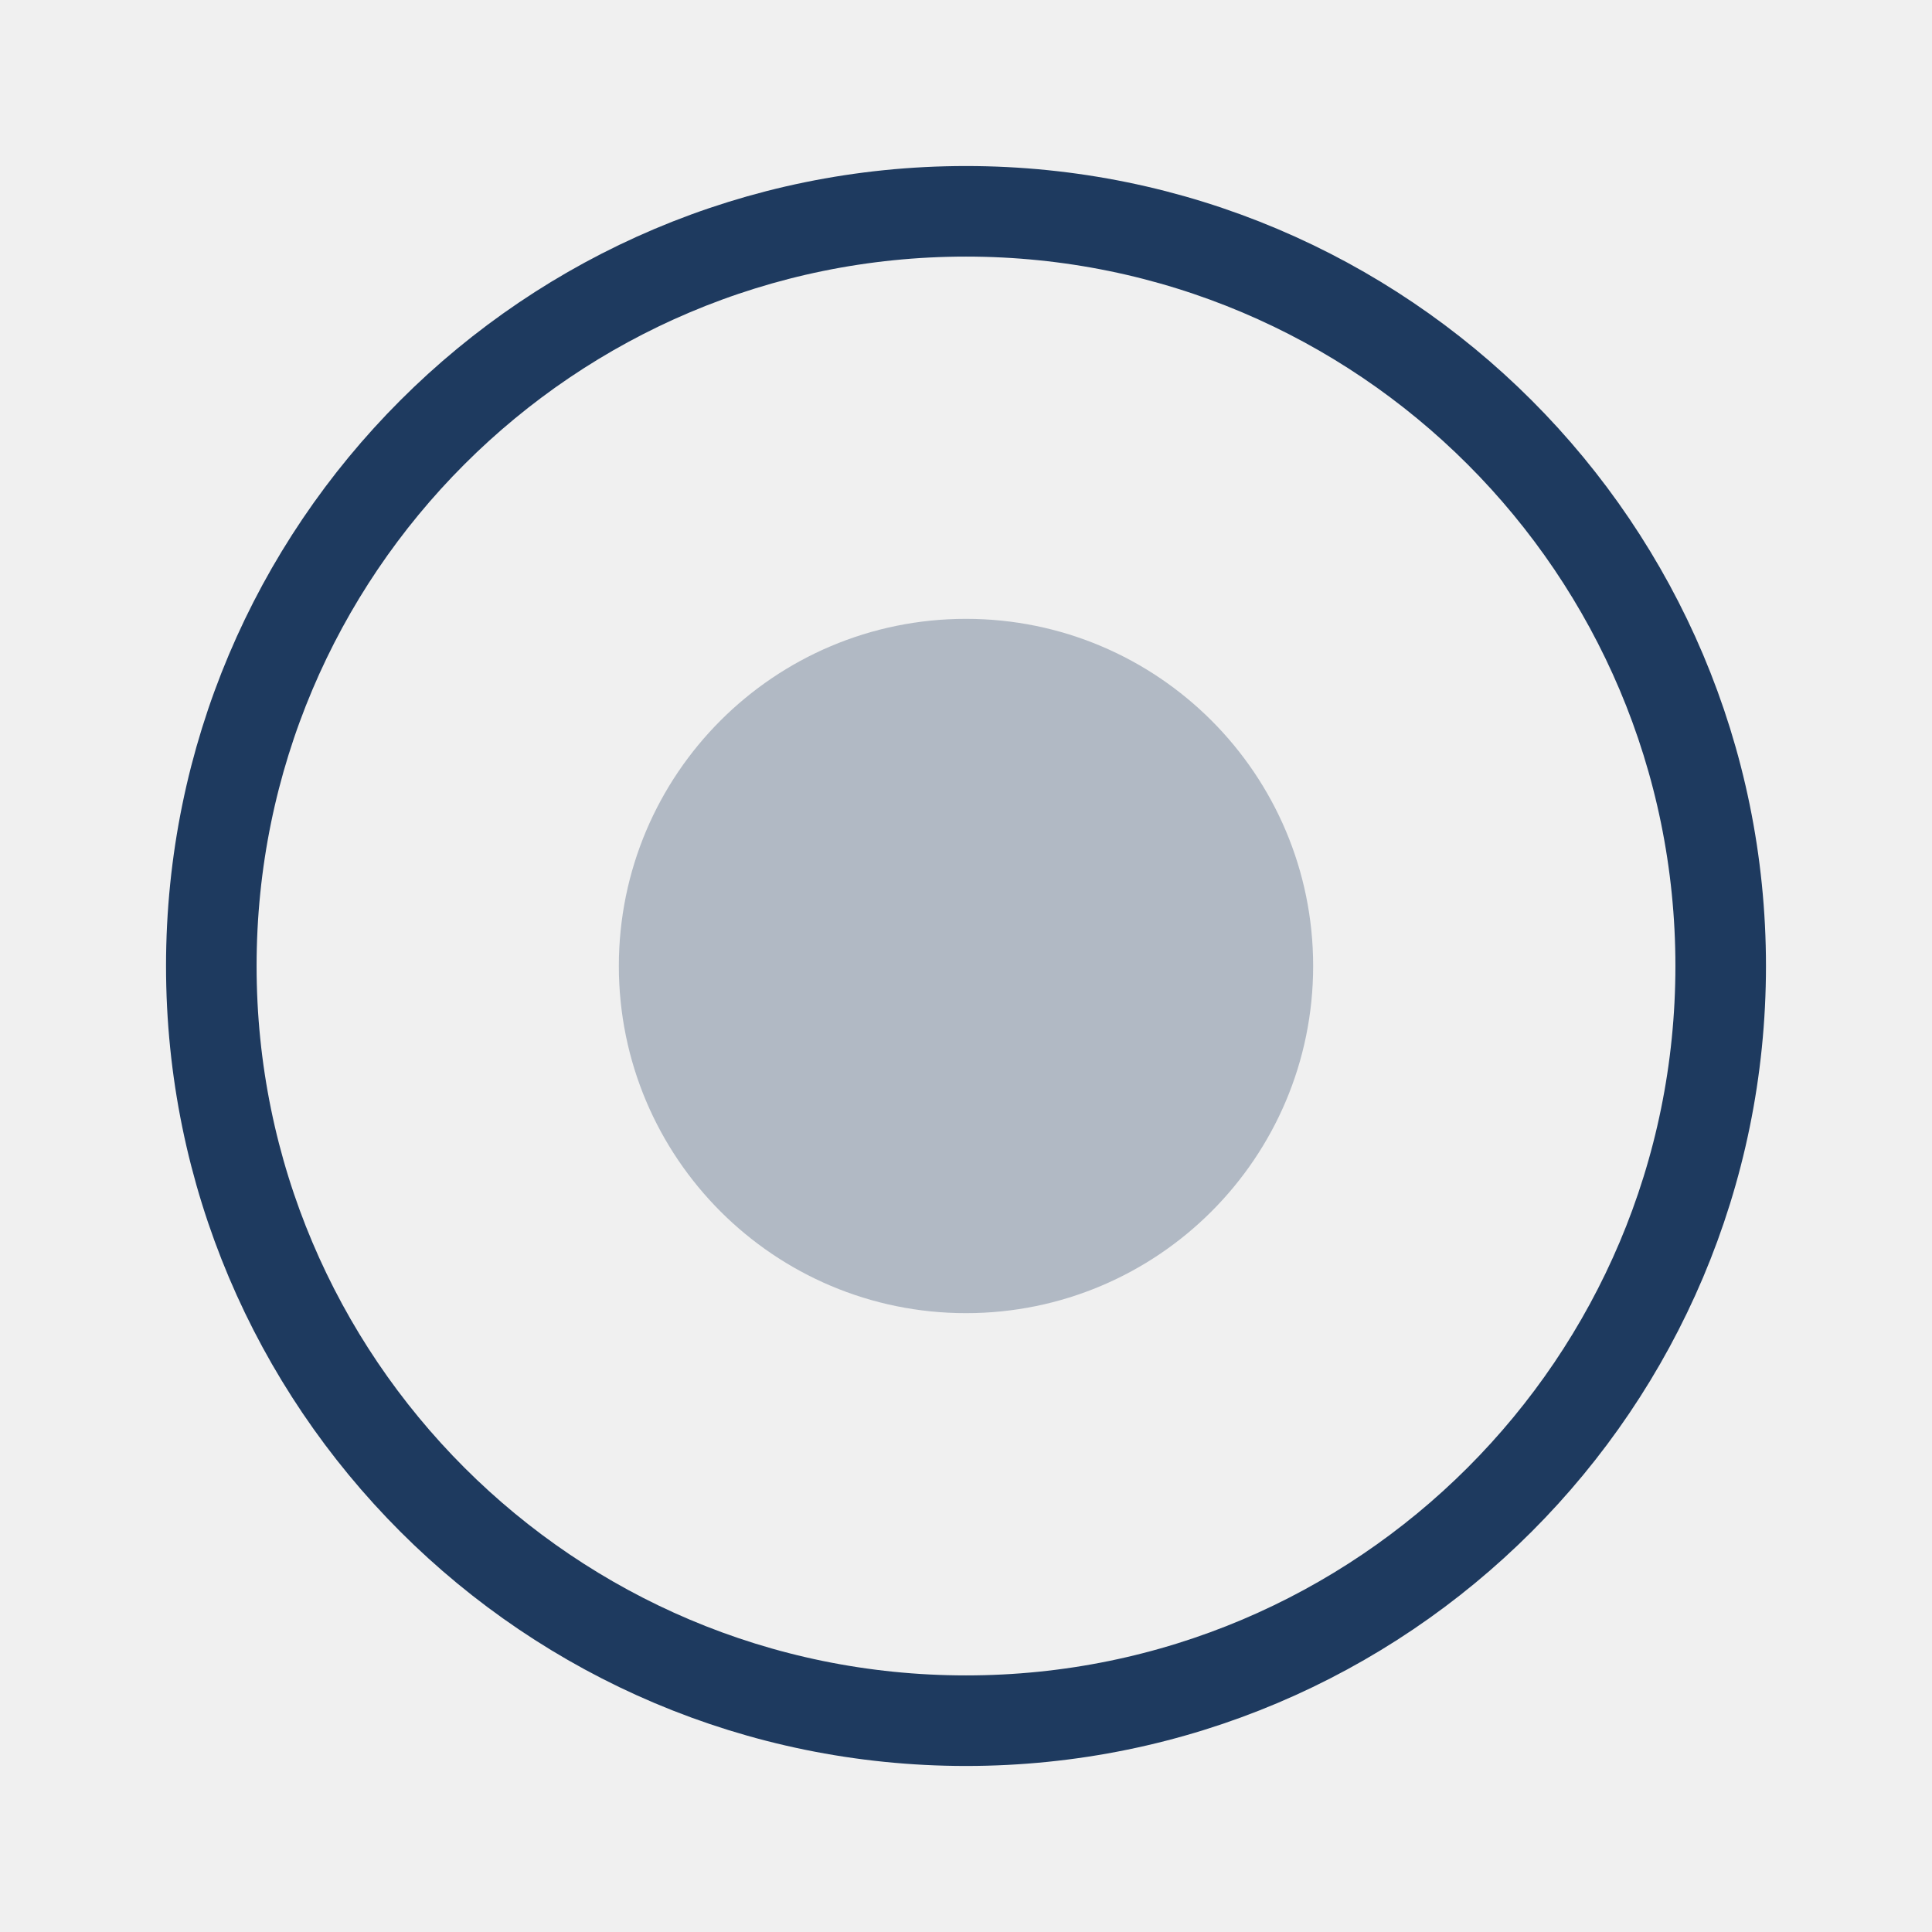
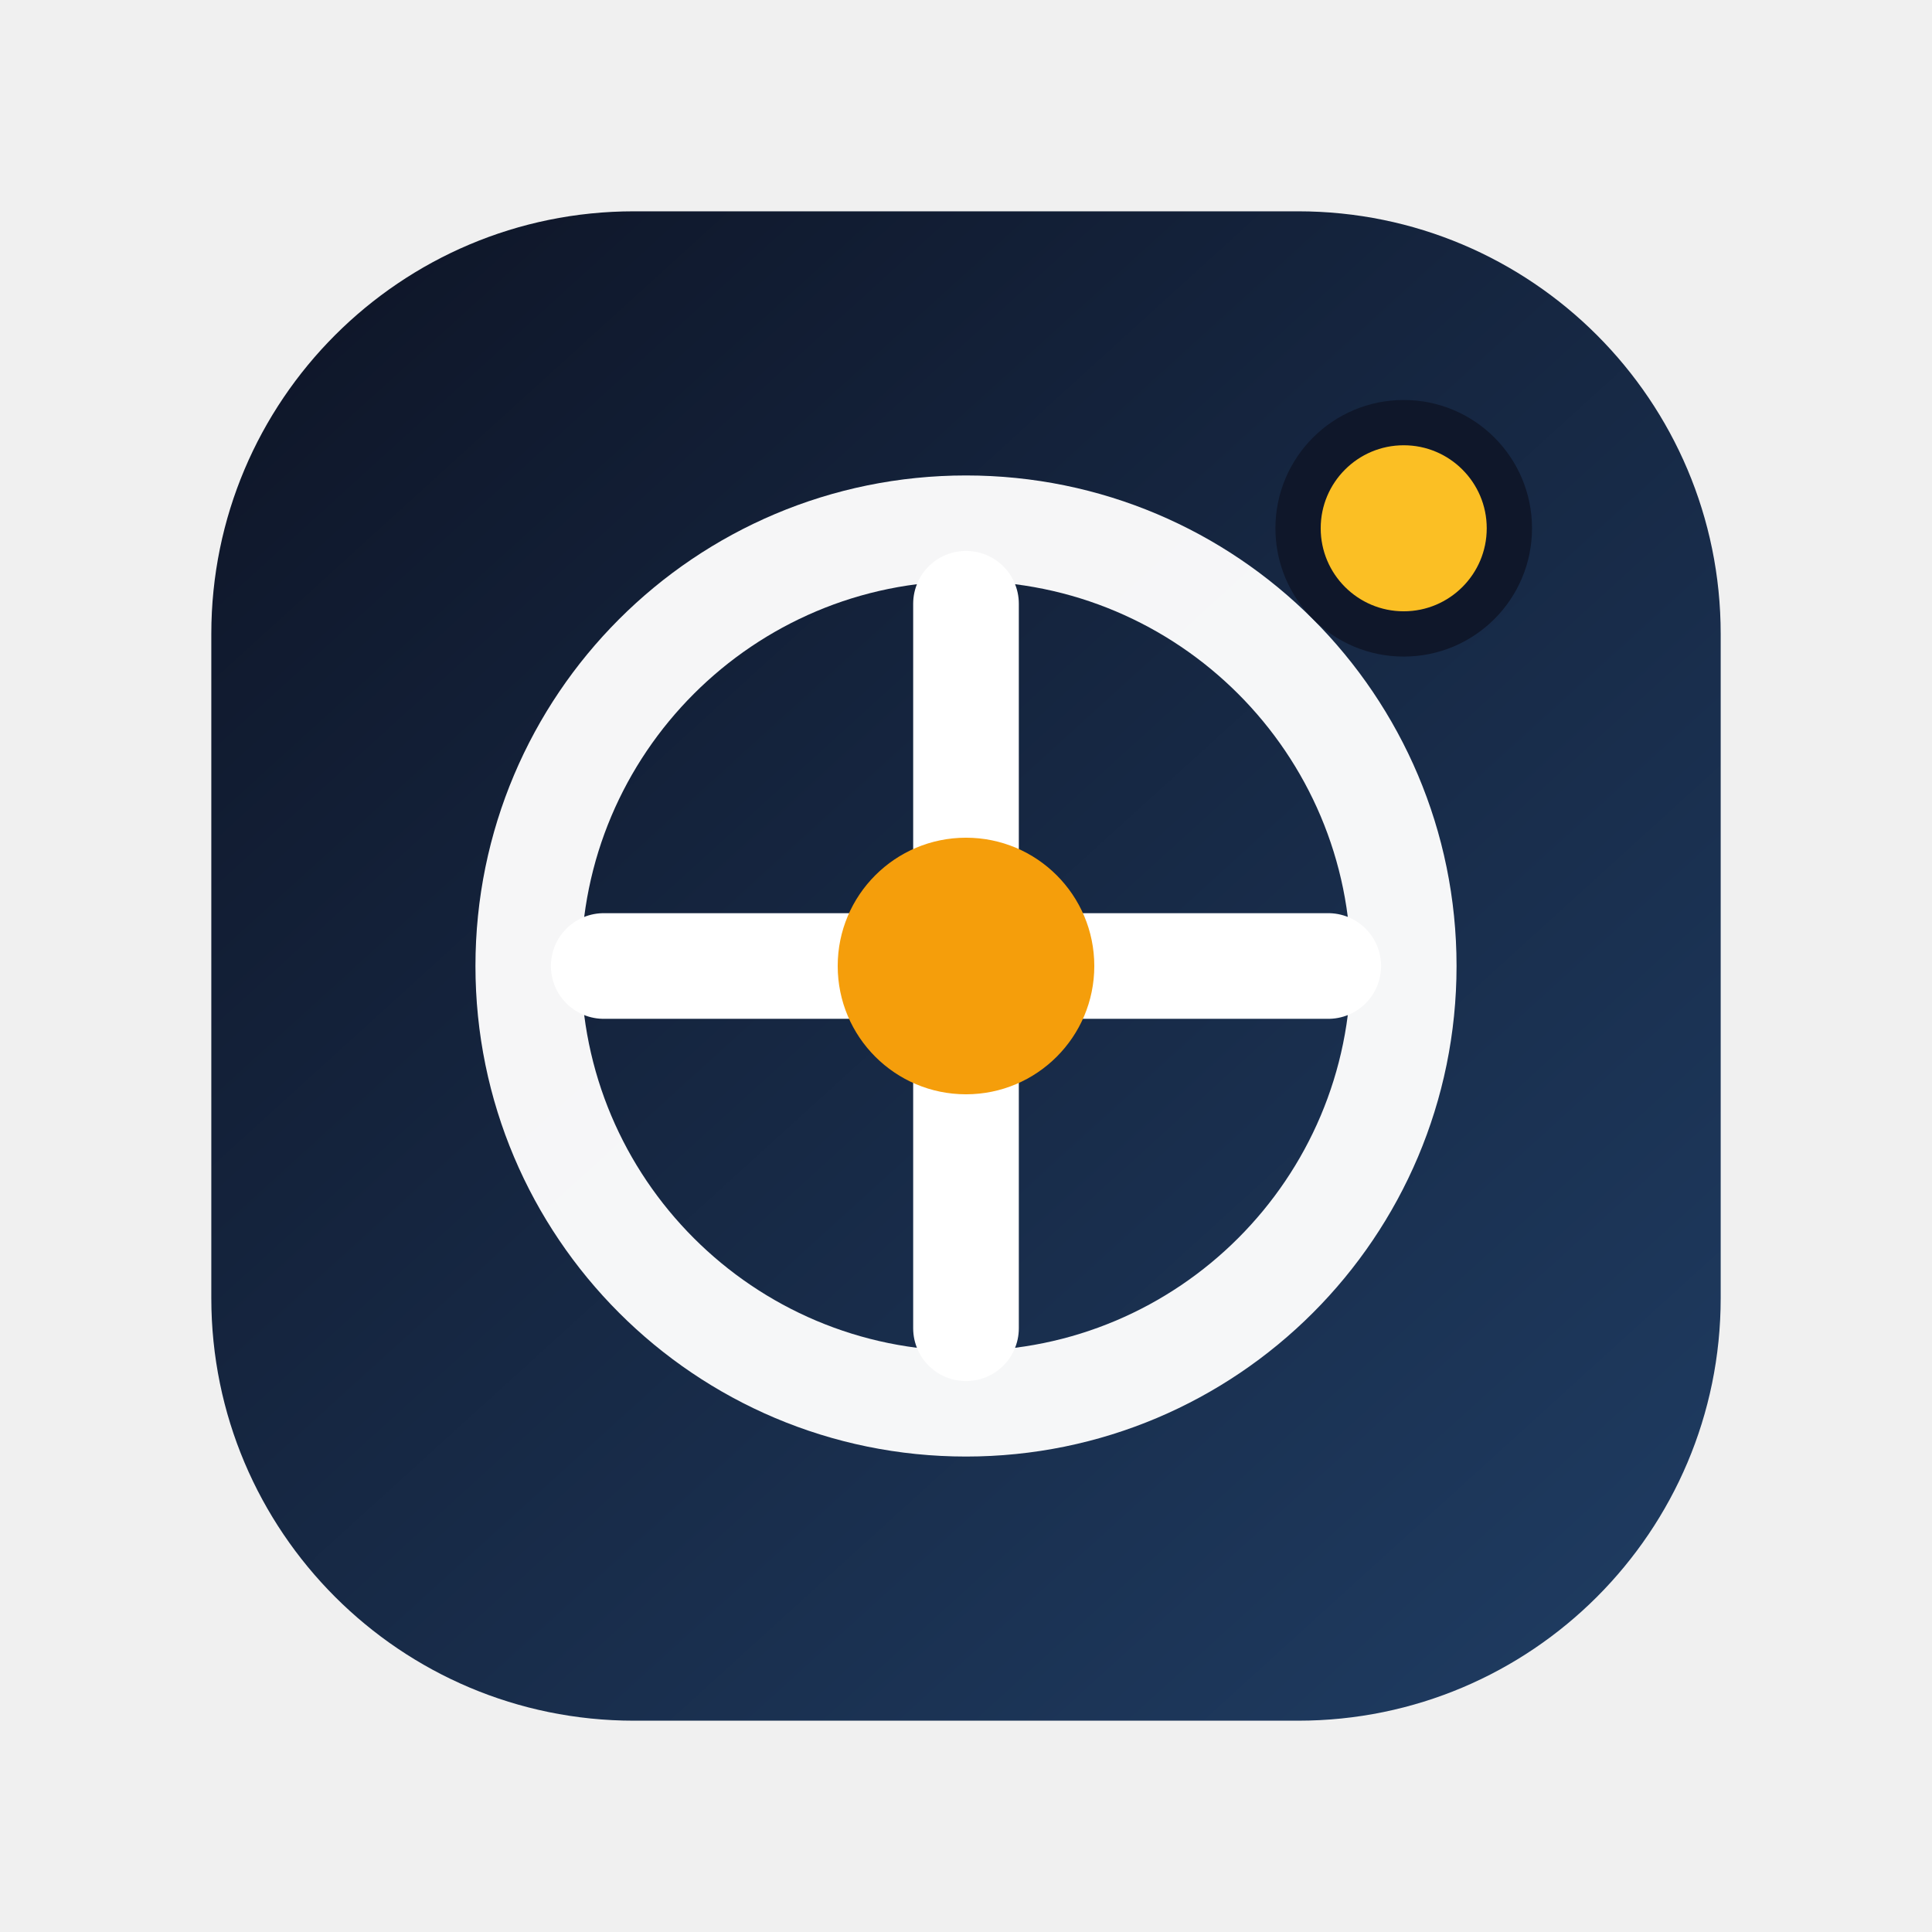
- <svg xmlns="http://www.w3.org/2000/svg" viewBox="0 0 512 512" fill="none" stroke="#1e3a5f" stroke-width="24">
-   <circle cx="256" cy="256" r="200" />
-   <circle cx="256" cy="256" r="80" fill="#1e3a5f" opacity="0.3" />
+ <svg xmlns="http://www.w3.org/2000/svg" viewBox="0 0 512 512" fill="none">
+   <defs>
+     <linearGradient id="bg" x1="96" y1="80" x2="416" y2="432" gradientUnits="userSpaceOnUse">
+       <stop stop-color="#0f172a" />
+       <stop offset="1" stop-color="#1e3a5f" />
+     </linearGradient>
+   </defs>
+   <rect x="56" y="56" width="400" height="400" rx="112" fill="url(#bg)" />
+   <circle cx="256" cy="256" r="116" stroke="#fff" stroke-width="28" opacity="0.96" />
+   <path d="M256 160v192M160 256h192" stroke="#fff" stroke-width="28" stroke-linecap="round" />
+   <circle cx="256" cy="256" r="34" fill="#f59e0b" />
+   <circle cx="372" cy="140" r="28" fill="#fbbf24" stroke="#0f172a" stroke-width="12" />
</svg>
